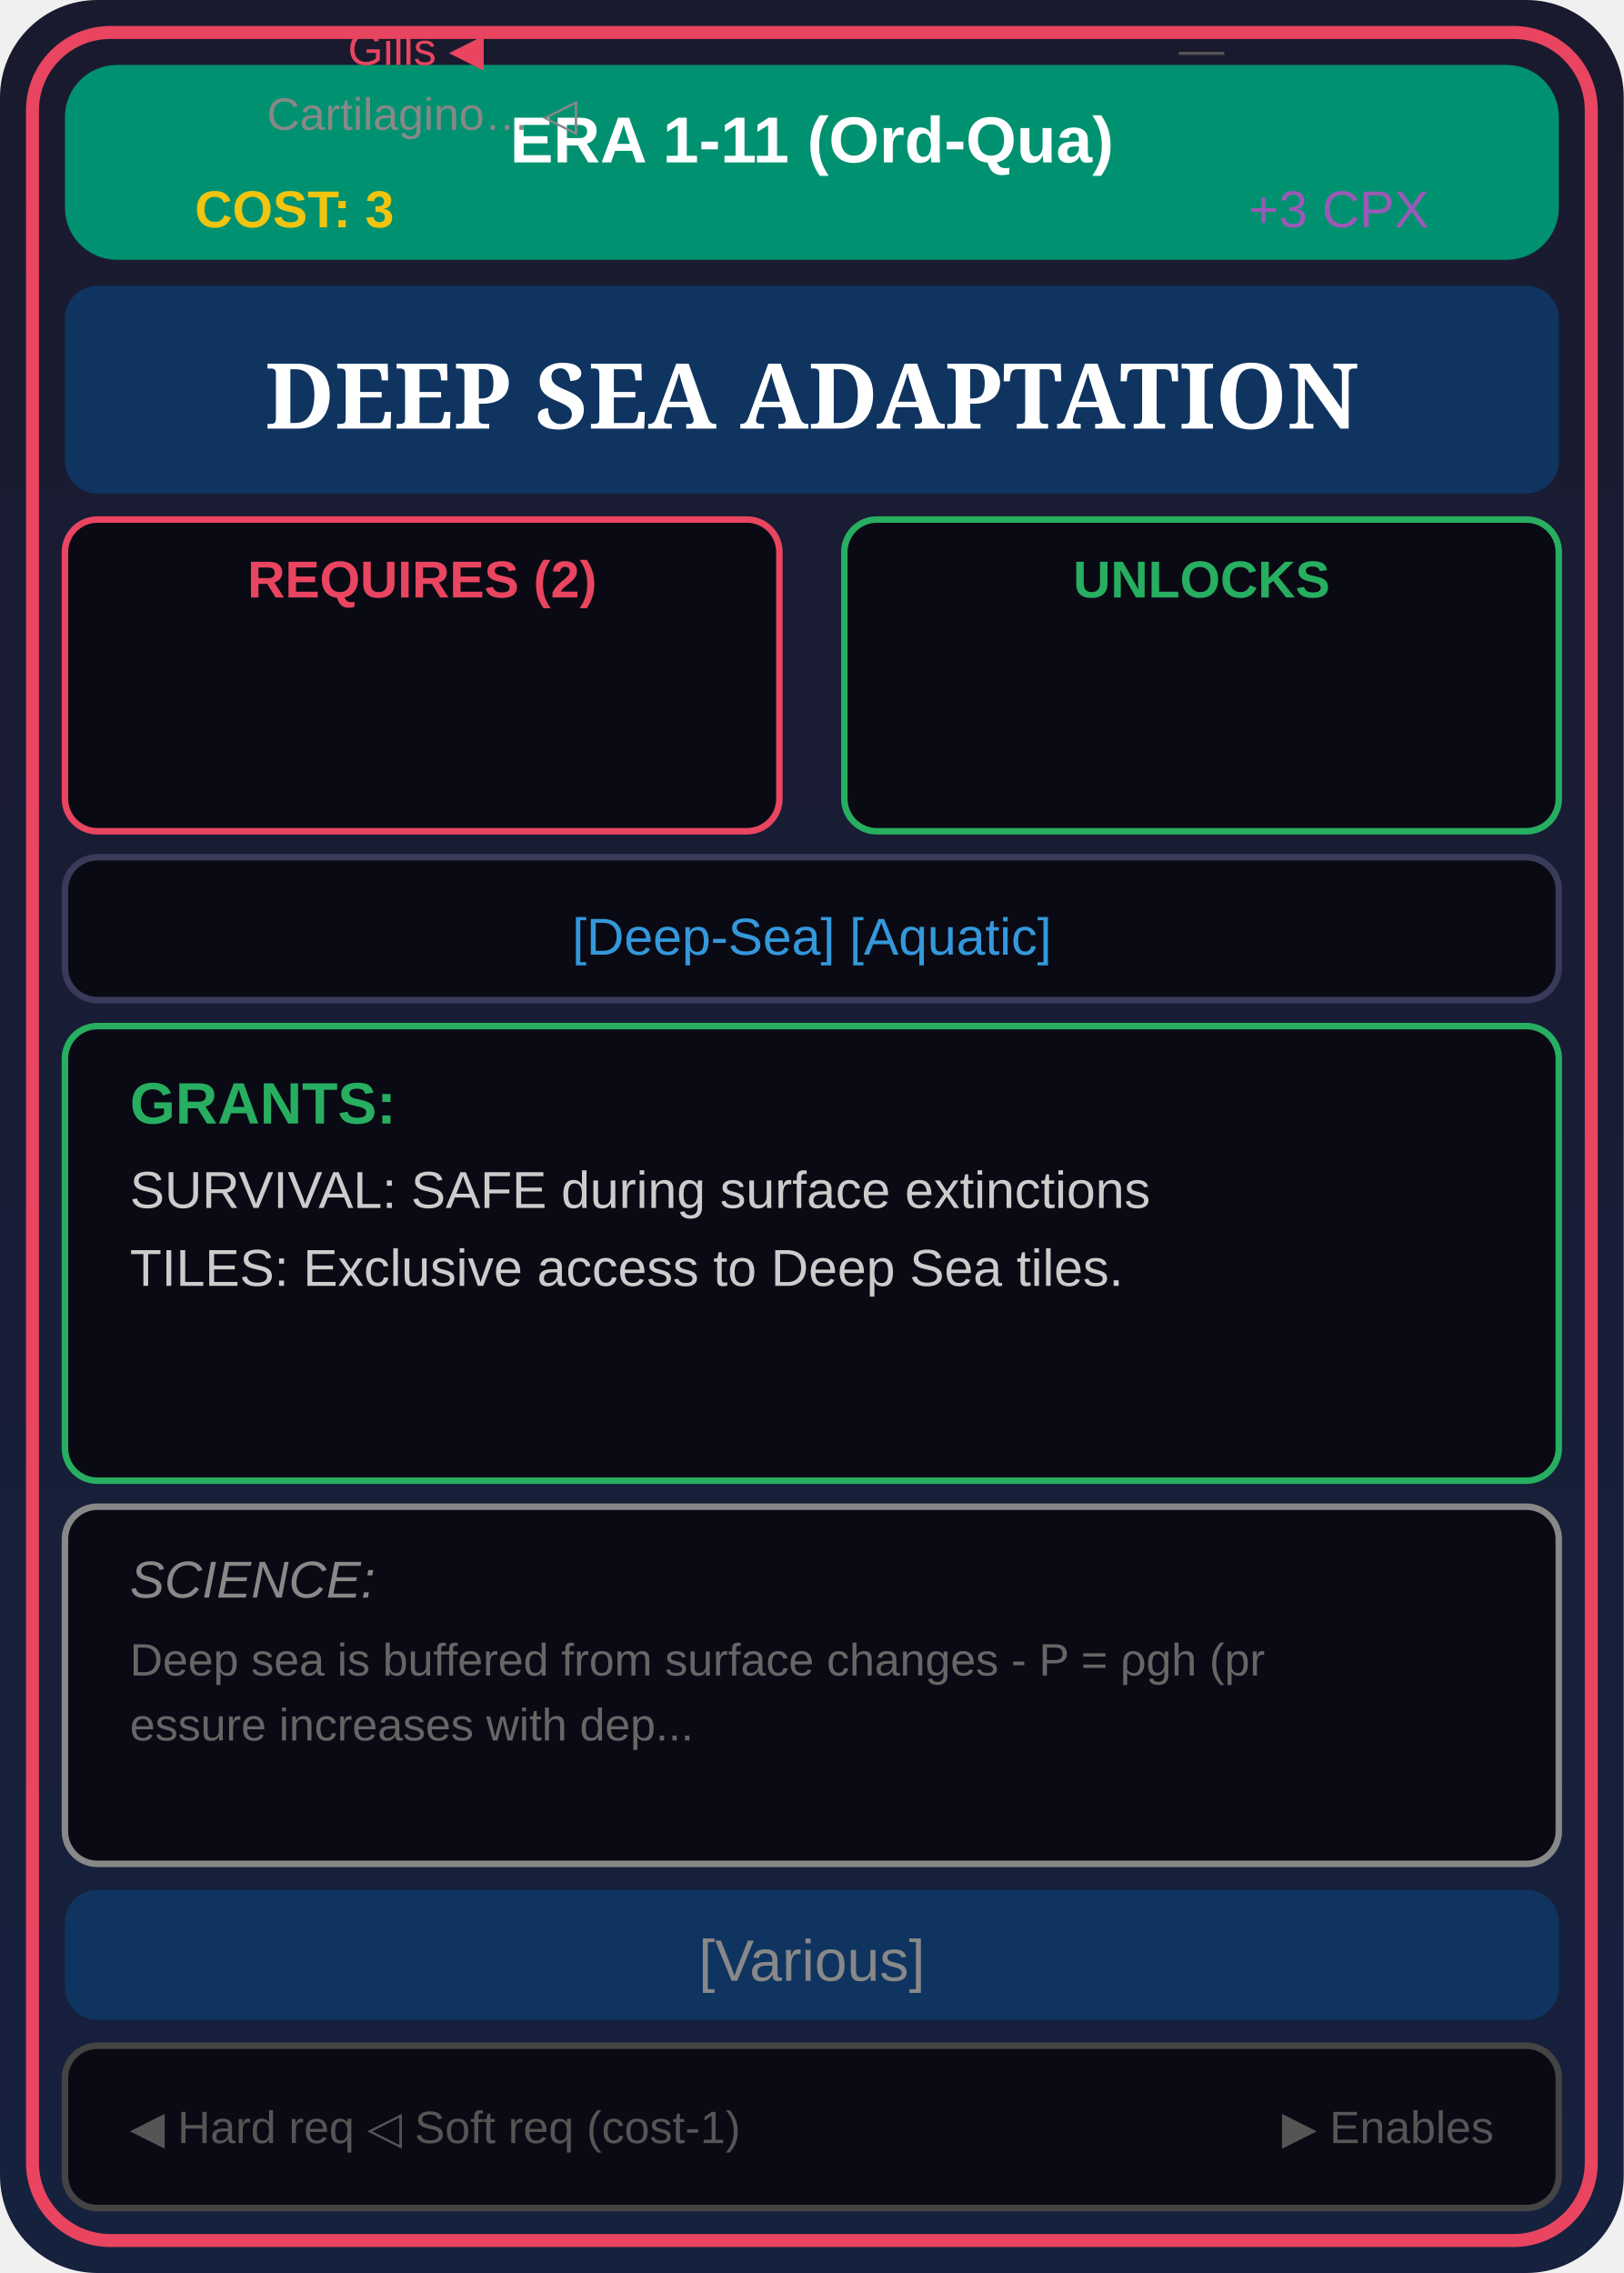
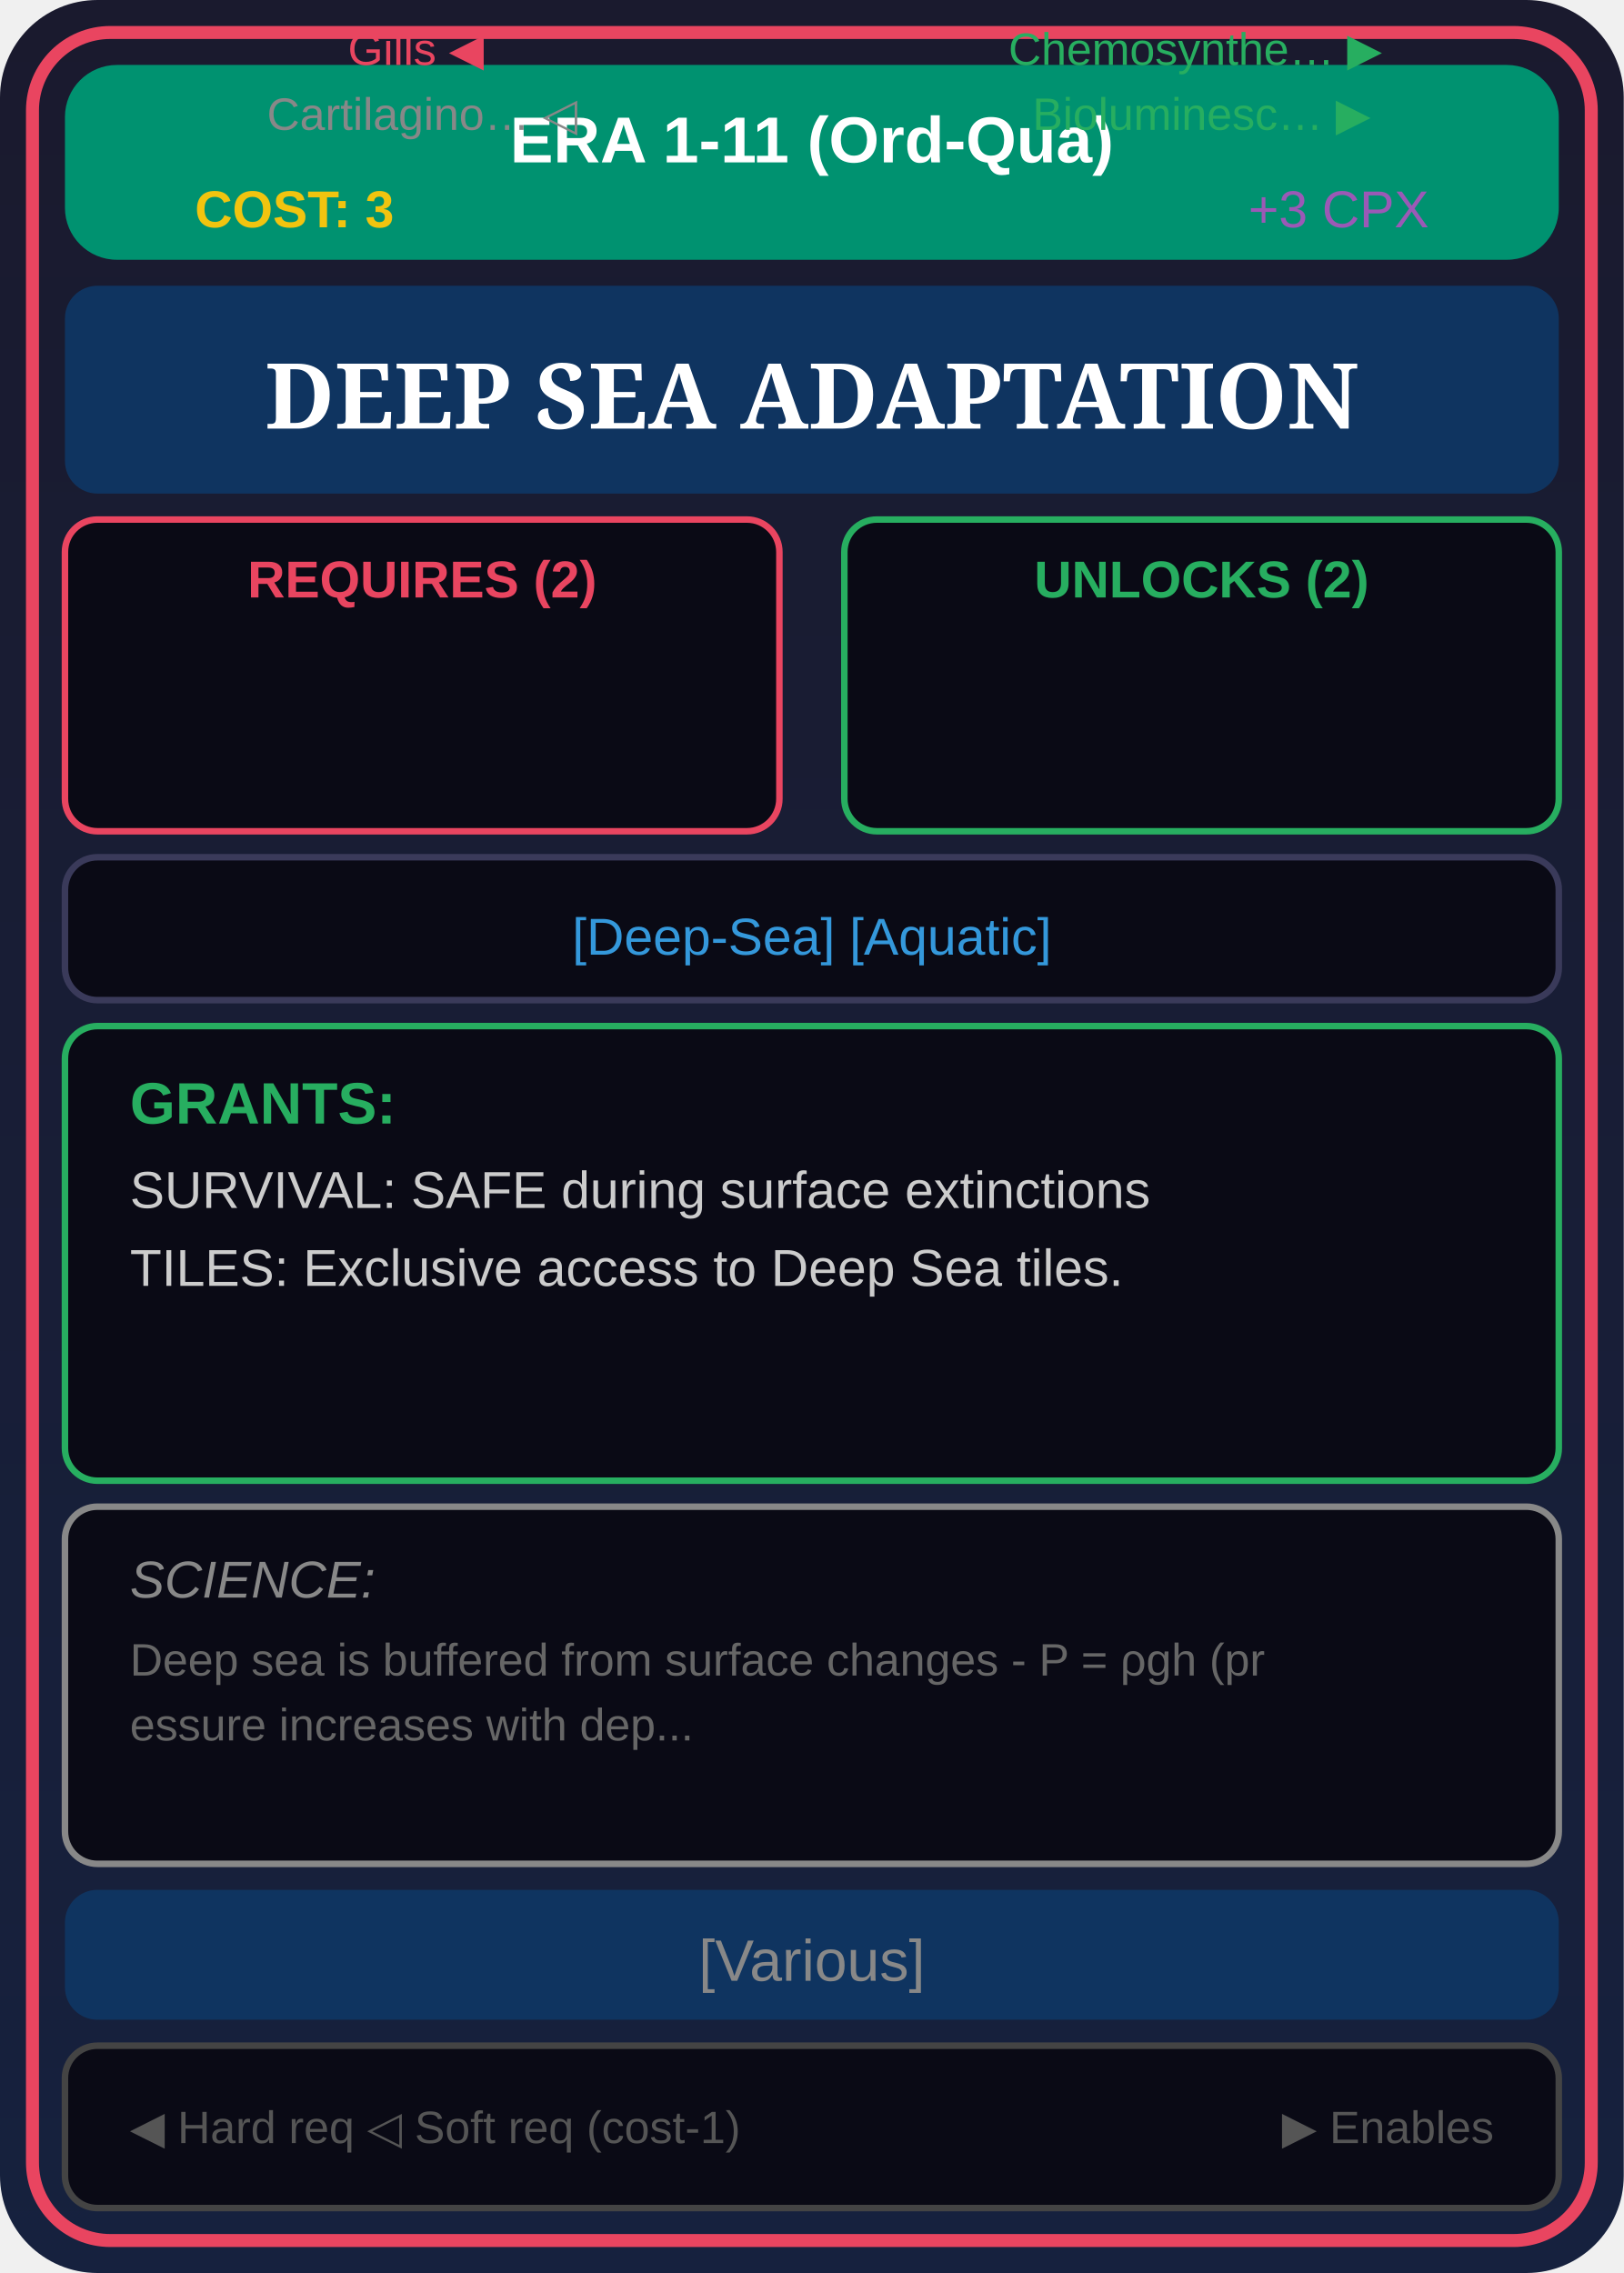
<svg xmlns="http://www.w3.org/2000/svg" viewBox="0 0 250 350" width="250" height="350">
  <defs>
    <linearGradient id="cardBg" x1="0%" y1="0%" x2="0%" y2="100%">
      <stop offset="0%" style="stop-color:#1a1a2e" />
      <stop offset="100%" style="stop-color:#16213e" />
    </linearGradient>
    <linearGradient id="eraGrad" x1="0%" y1="0%" x2="100%" y2="0%">
      <stop offset="0%" style="stop-color:#009270" />
      <stop offset="100%" style="stop-color:#009270" />
    </linearGradient>
  </defs>
  <rect width="250" height="350" fill="url(#cardBg)" rx="15" />
  <rect x="5" y="5" width="240" height="340" fill="none" stroke="#e94560" stroke-width="2" rx="12" />
  <rect x="10" y="10" width="230" height="30" fill="url(#eraGrad)" rx="8" />
  <text x="125" y="25" font-family="Arial" font-size="10" fill="#ffffff" text-anchor="middle" font-weight="bold">ERA 1-11 (Ord-Qua)</text>
  <text x="30" y="35" font-family="Arial" font-size="8" fill="#f1c40f" font-weight="bold">COST: 3</text>
  <text x="220" y="35" font-family="Arial" font-size="8" fill="#9b59b6" text-anchor="end">+3 CPX</text>
  <rect x="10" y="44" width="230" height="32" fill="#0f3460" rx="5" />
  <text x="125" y="66" font-family="Georgia" font-size="14" fill="#fff" text-anchor="middle" font-weight="bold">DEEP SEA ADAPTATION</text>
  <rect x="10" y="80" width="110" height="48" fill="#0a0a15" stroke="#e94560" rx="5" />
  <text x="65" y="92" font-family="Arial" font-size="8" fill="#e94560" text-anchor="middle" font-weight="bold">REQUIRES (2)</text>
  <text font-family="Arial" font-size="7" text-anchor="middle">
    <tspan x="65" dy="10" fill="#e94560">Gills ◀</tspan>
    <tspan x="65" dy="10" fill="#888">Cartilagino… ◁</tspan>
  </text>
  <rect x="130" y="80" width="110" height="48" fill="#0a0a15" stroke="#27ae60" rx="5" />
-   <text x="185" y="92" font-family="Arial" font-size="8" fill="#27ae60" text-anchor="middle" font-weight="bold">UNLOCKS</text>
+   <text x="185" y="92" font-family="Arial" font-size="8" fill="#27ae60" text-anchor="middle" font-weight="bold">UNLOCKS (2)</text>
  <text font-family="Arial" font-size="7" text-anchor="middle">
-     <tspan x="185" dy="10" fill="#555">—</tspan>
+     <tspan x="185" dy="10" fill="#27ae60">Chemosynthe… ▶</tspan>
+     <tspan x="185" dy="10" fill="#27ae60">Bioluminesc… ▶</tspan>
  </text>
  <rect x="10" y="132" width="230" height="22" fill="#0a0a15" stroke="#3a3a5a" rx="5" />
  <text x="125" y="147" font-family="Arial" font-size="8" fill="#3498db" text-anchor="middle">[Deep-Sea] [Aquatic]</text>
  <rect x="10" y="158" width="230" height="70" fill="#0a0a15" stroke="#27ae60" rx="5" />
  <text x="20" y="173" font-family="Arial" font-size="9" fill="#27ae60" font-weight="bold">GRANTS:</text>
  <text x="20" y="186" font-family="Arial" font-size="8" fill="#ccc">SURVIVAL: SAFE during surface extinctions</text>
  <text x="20" y="198" font-family="Arial" font-size="8" fill="#ccc">TILES: Exclusive access to Deep Sea tiles.</text>
  <text x="20" y="210" font-family="Arial" font-size="8" fill="#ccc" />
  <rect x="10" y="232" width="230" height="55" fill="#0a0a15" stroke="#888" rx="5" />
  <text x="20" y="246" font-family="Arial" font-size="8" fill="#888" font-style="italic">SCIENCE:</text>
  <text x="20" y="258" font-family="Arial" font-size="7" fill="#666">Deep sea is buffered from surface changes - P = ρgh (pr</text>
  <text x="20" y="268" font-family="Arial" font-size="7" fill="#666">essure increases with dep...</text>
  <rect x="10" y="291" width="230" height="20" fill="#0f3460" rx="5" />
  <text x="125" y="305" font-family="Arial" font-size="9" fill="#888" text-anchor="middle">[Various]</text>
  <rect x="10" y="315" width="230" height="25" fill="#0a0a15" stroke="#444" rx="5" />
  <text x="20" y="330" font-family="Arial" font-size="7" fill="#555">◀ Hard req  ◁ Soft req (cost-1)</text>
  <text x="230" y="330" font-family="Arial" font-size="7" fill="#555" text-anchor="end">▶ Enables</text>
</svg>
